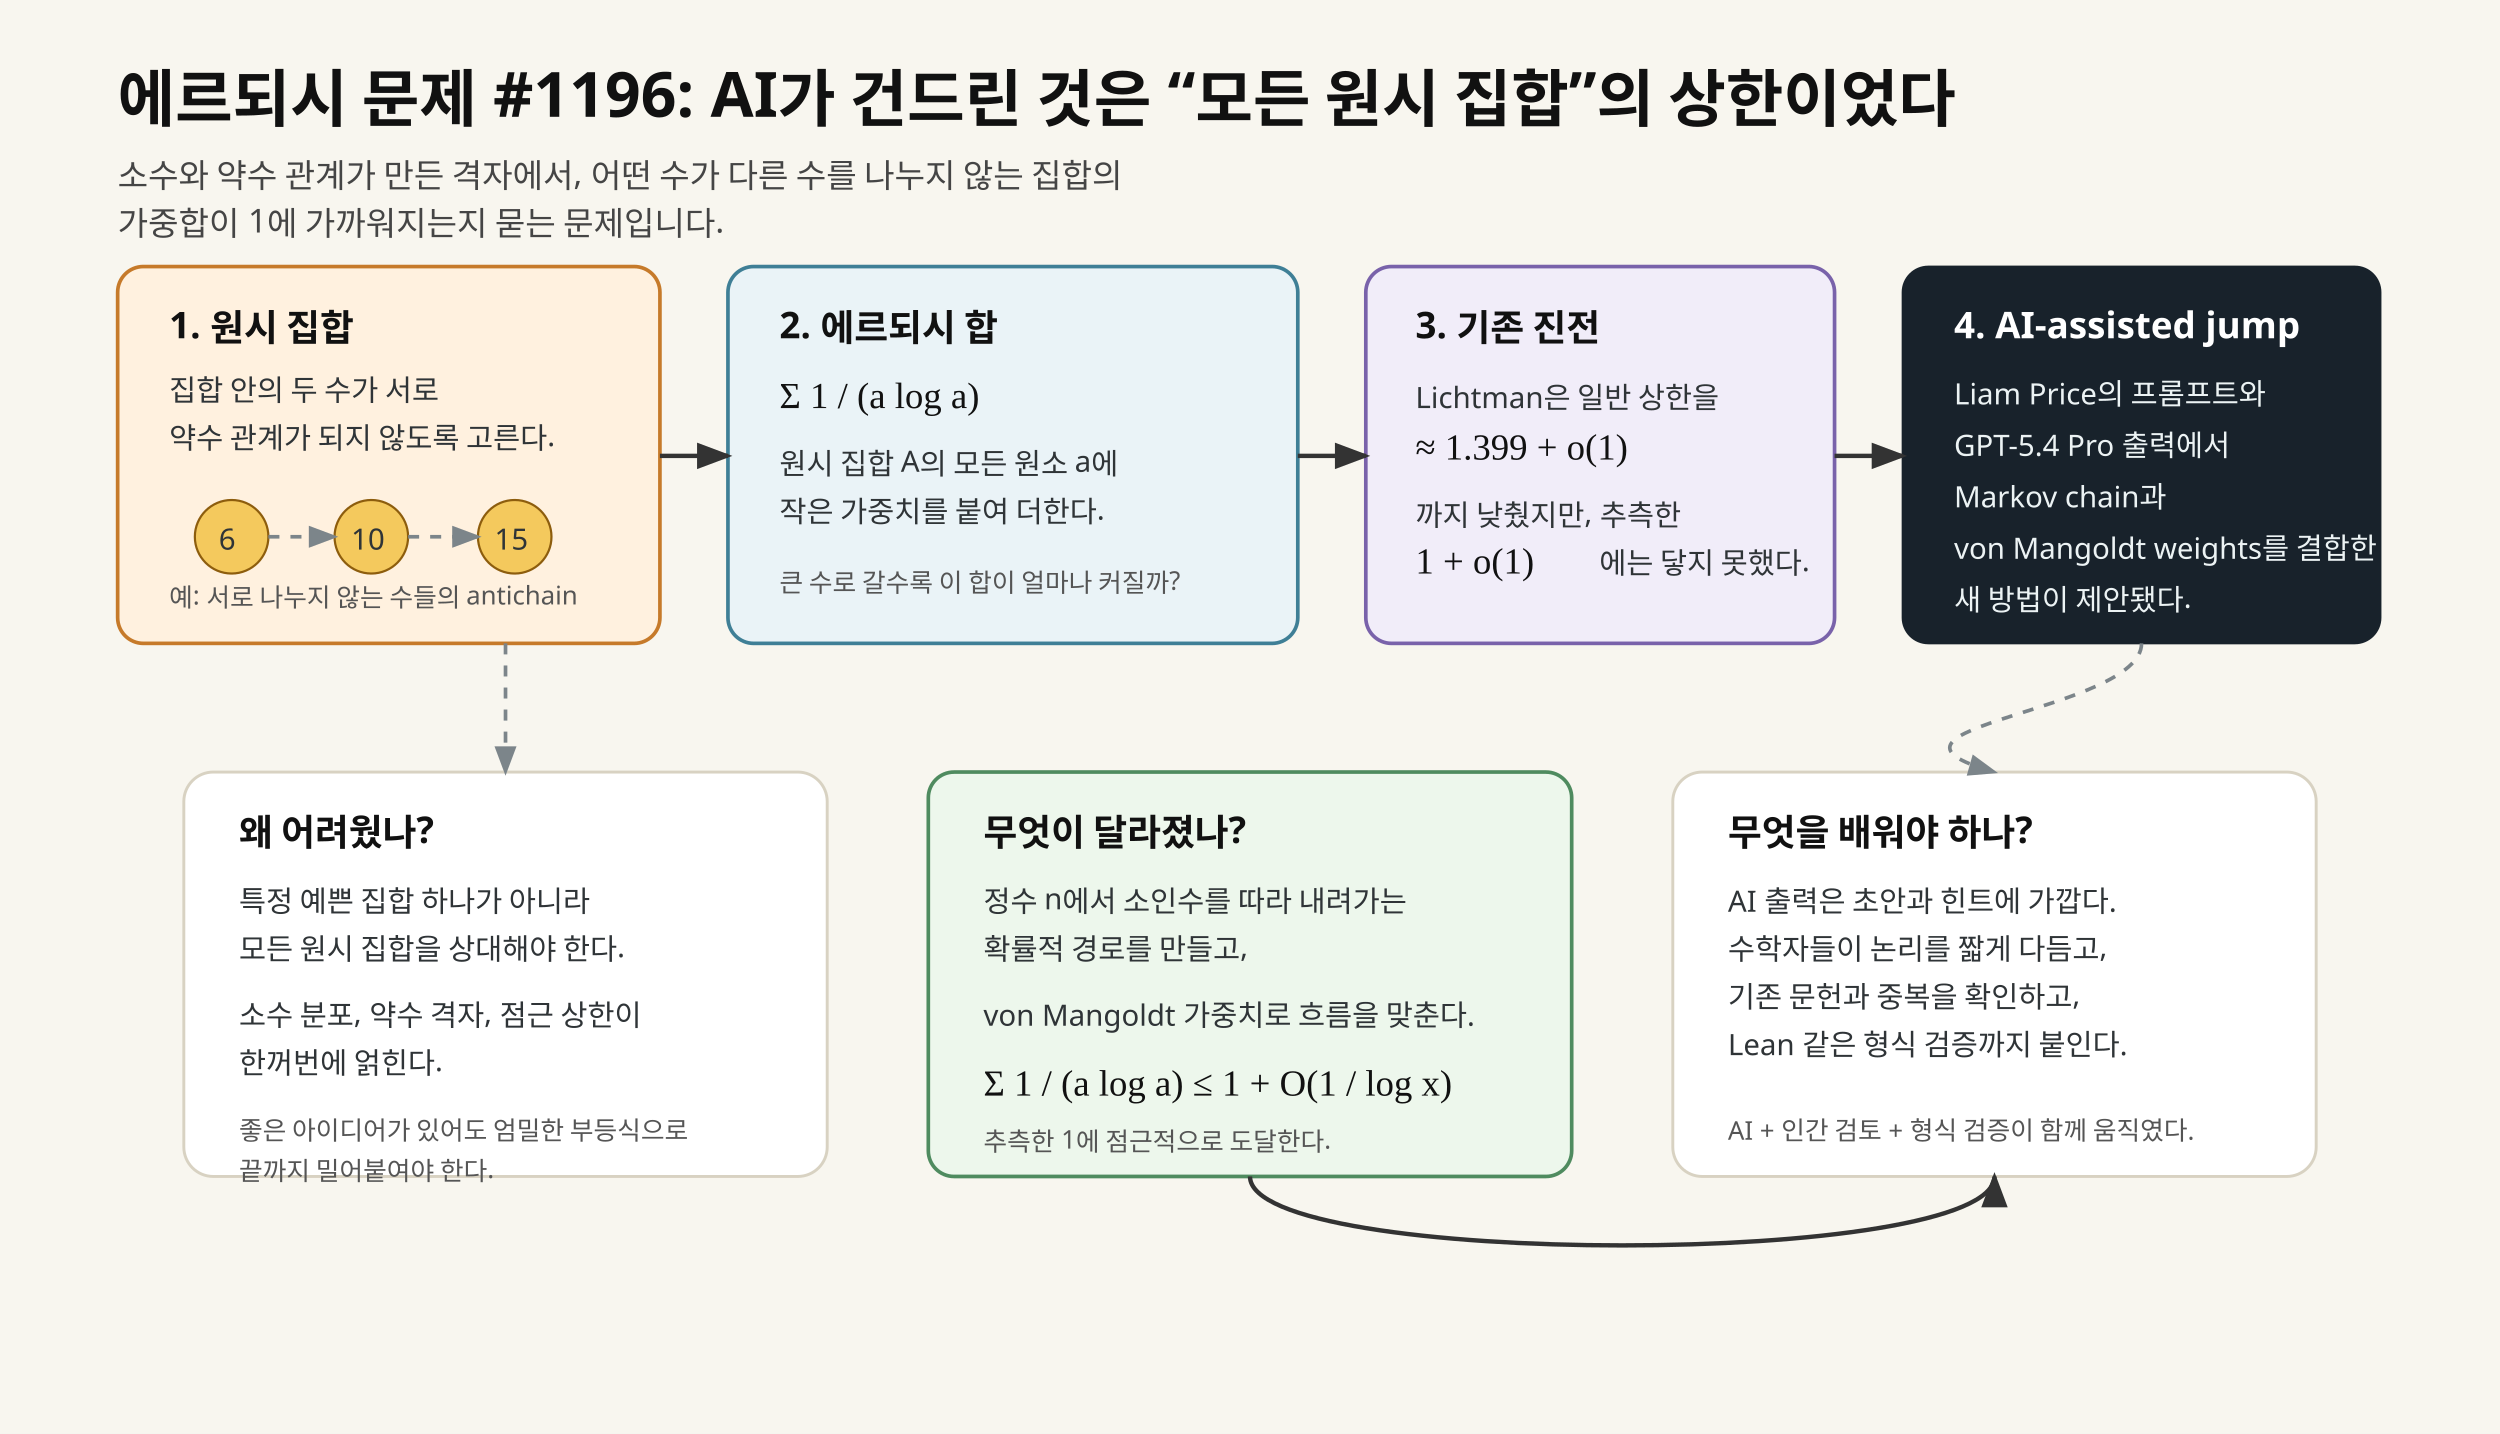
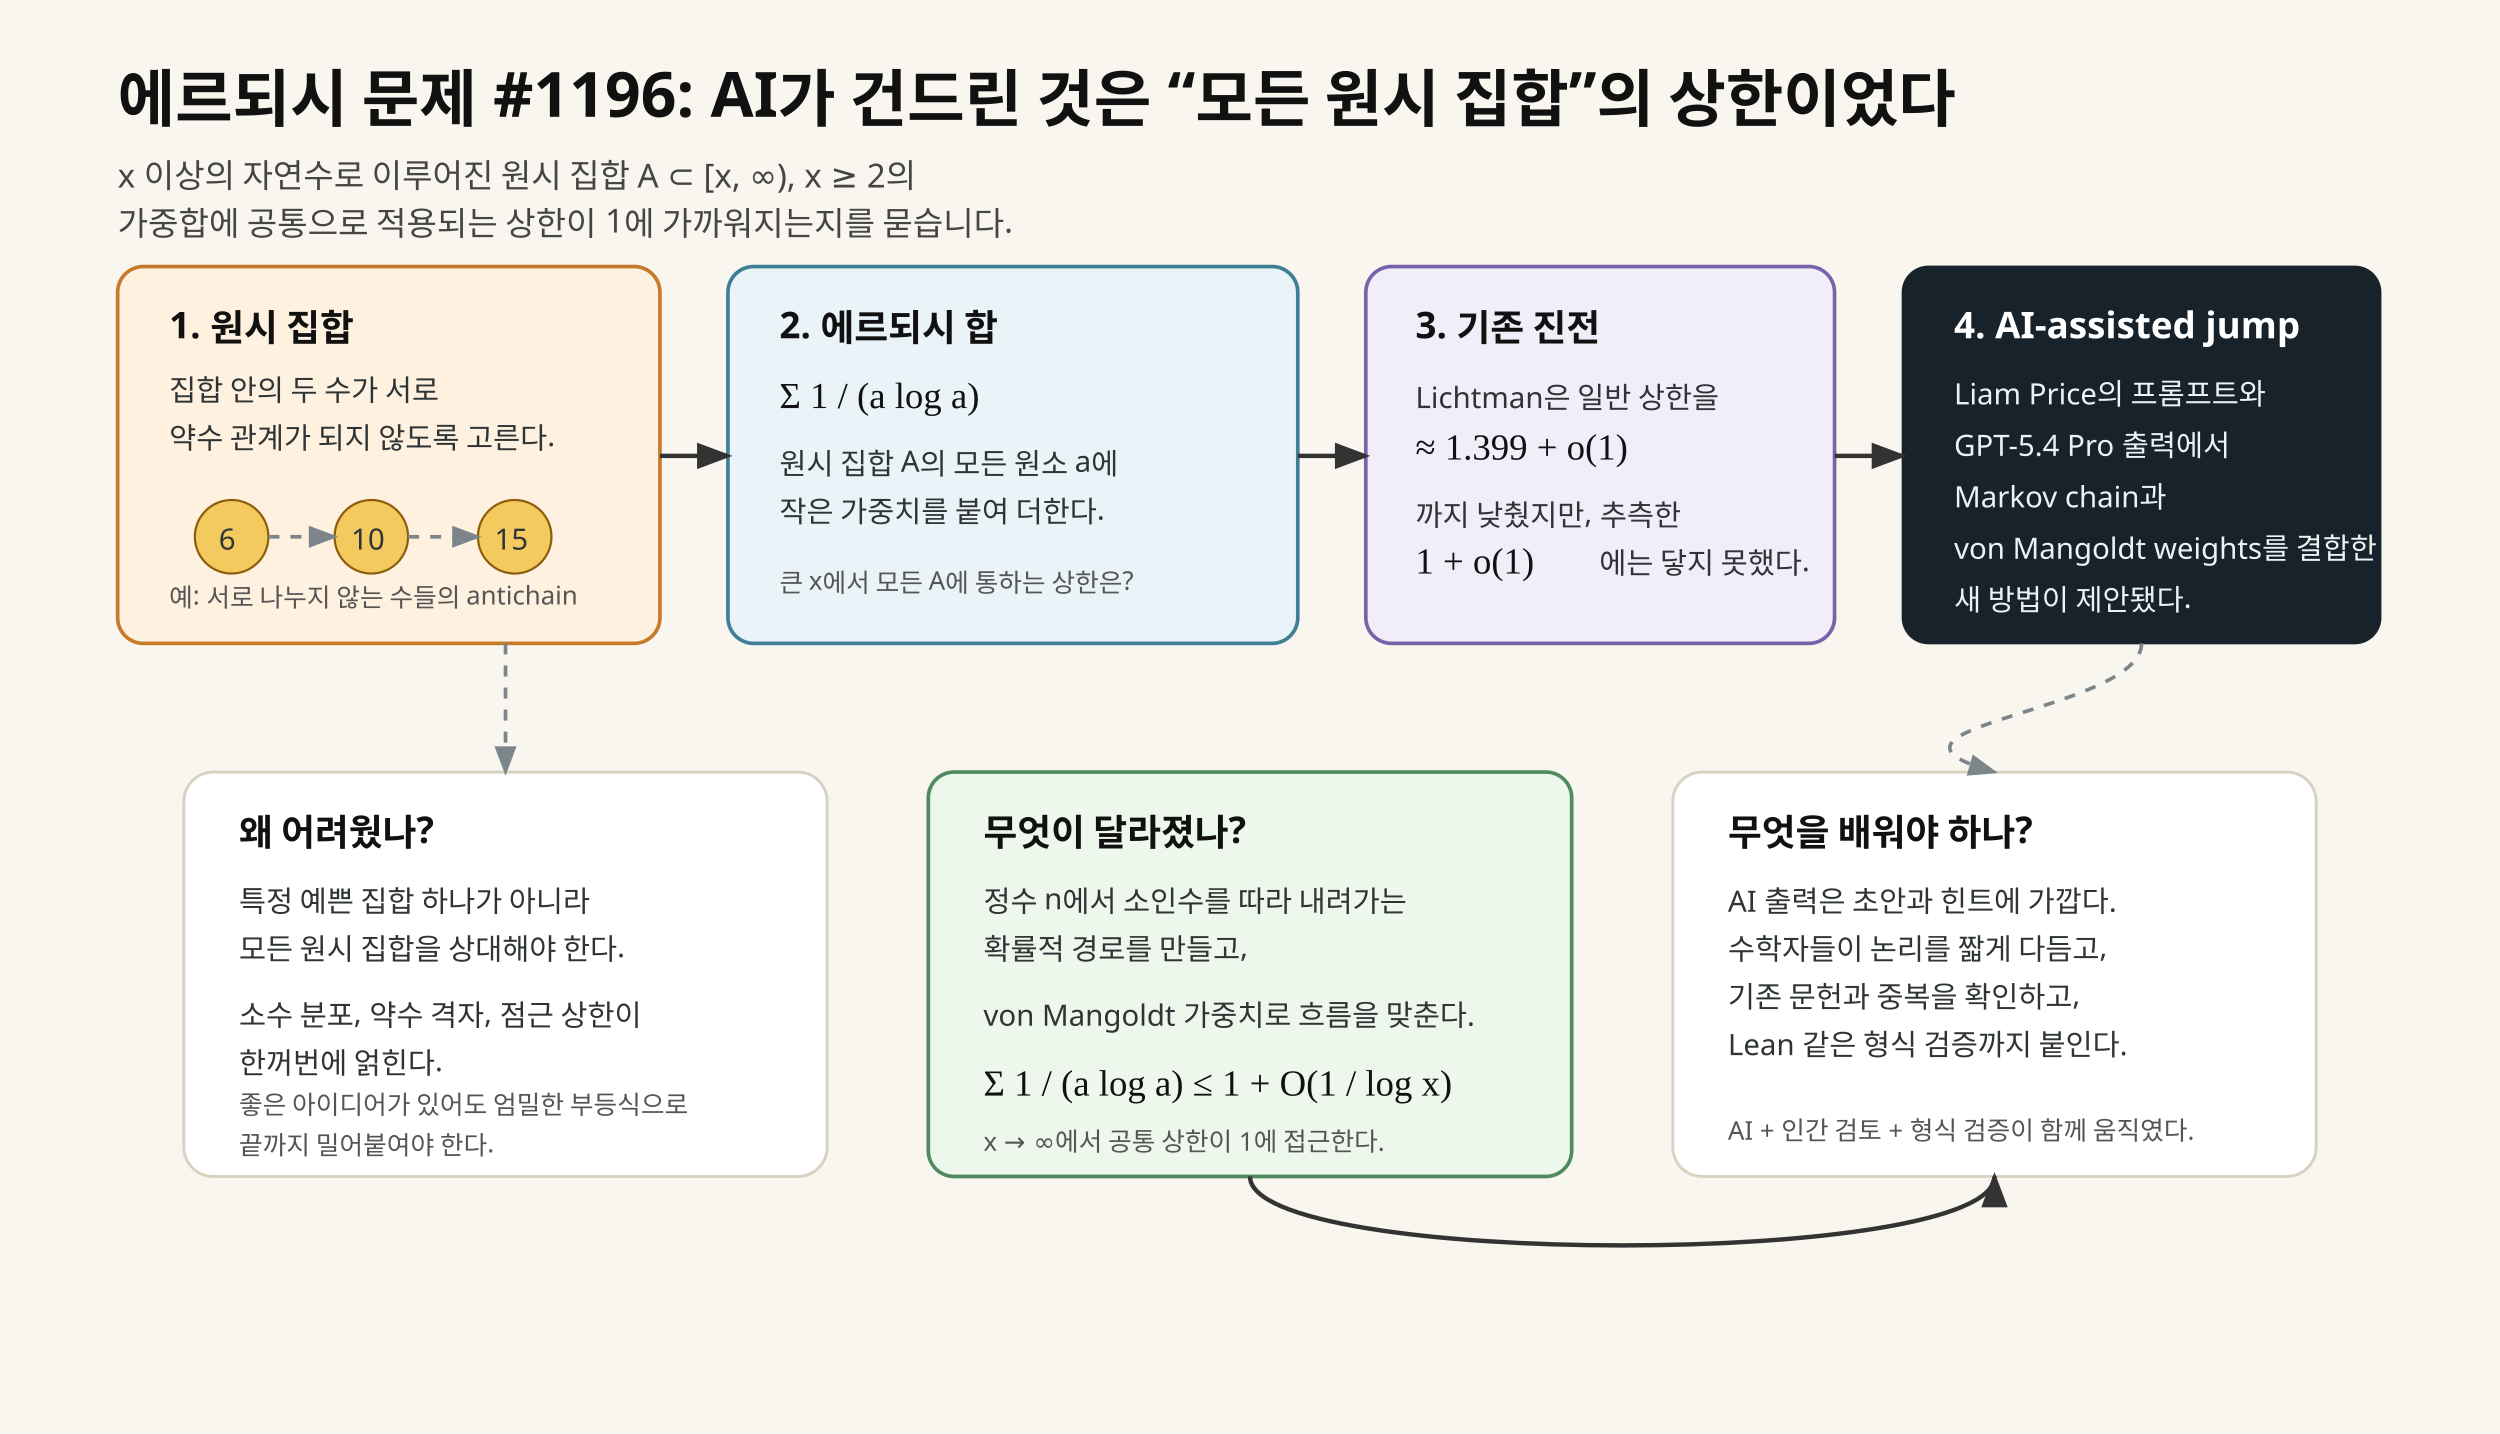
<svg xmlns="http://www.w3.org/2000/svg" width="1360" height="780" viewBox="0 0 1360 780" role="img" aria-labelledby="title desc">
  <defs>
    <style>
      .bg { fill: #f8f6ef; }
      .title { font: 700 34px "Segoe UI", "Malgun Gothic", sans-serif; fill: #111; }
      .sub { font: 400 18px "Segoe UI", "Malgun Gothic", sans-serif; fill: #454545; }
      .panel { fill: #ffffff; stroke: #d8d2c2; stroke-width: 1.6; rx: 16; }
      .warm { fill: #fff1df; stroke: #c67a2a; stroke-width: 2; rx: 14; }
      .cool { fill: #eaf3f7; stroke: #3f7f96; stroke-width: 2; rx: 14; }
      .green { fill: #edf7ec; stroke: #4f8b5f; stroke-width: 2; rx: 14; }
      .violet { fill: #f1edf9; stroke: #7962aa; stroke-width: 2; rx: 14; }
      .dark { fill: #18222b; stroke: #18222b; rx: 14; }
      .label { font: 700 20px "Segoe UI", "Malgun Gothic", sans-serif; fill: #111; }
      .body { font: 400 16px "Segoe UI", "Malgun Gothic", sans-serif; fill: #2f3437; }
      .small { font: 400 14px "Segoe UI", "Malgun Gothic", sans-serif; fill: #555; }
      .math { font: 500 20px "Cambria Math", "Times New Roman", serif; fill: #111; }
      .mathwhite { font: 500 20px "Cambria Math", "Times New Roman", serif; fill: #fff; }
      .whitelabel { font: 700 20px "Segoe UI", "Malgun Gothic", sans-serif; fill: #fff; }
      .whitebody { font: 400 16px "Segoe UI", "Malgun Gothic", sans-serif; fill: #ecf3f4; }
      .node { fill: #fefefe; stroke: #333; stroke-width: 1.4; }
      .prime { fill: #f4c95d; stroke: #8d5d0d; stroke-width: 1.2; }
      .arrow { stroke: #333; stroke-width: 2.4; fill: none; marker-end: url(#arrowhead); }
      .soft { stroke: #7c858a; stroke-width: 2; fill: none; stroke-dasharray: 6 6; marker-end: url(#arrowhead-soft); }
    </style>
    <marker id="arrowhead" markerWidth="10" markerHeight="10" refX="7" refY="3" orient="auto" markerUnits="strokeWidth">
      <path d="M0,0 L0,6 L8,3 z" fill="#333" />
    </marker>
    <marker id="arrowhead-soft" markerWidth="10" markerHeight="10" refX="7" refY="3" orient="auto" markerUnits="strokeWidth">
      <path d="M0,0 L0,6 L8,3 z" fill="#7c858a" />
    </marker>
  </defs>
  <rect class="bg" width="1360" height="780" />
  <text x="64" y="66" class="title">에르되시 문제 #1196: AI가 건드린 것은 “모든 원시 집합”의 상한이었다</text>
-   <text x="64" y="102" class="sub">소수와 약수 관계가 만든 격자에서, 어떤 수가 다른 수를 나누지 않는 집합의</text>
-   <text x="64" y="128" class="sub">가중합이 1에 가까워지는지 묻는 문제입니다.</text>
+   <text x="64" y="102" class="sub">x 이상의 자연수로 이루어진 원시 집합 A ⊂ [x, ∞), x ≥ 2의</text>
+   <text x="64" y="128" class="sub">가중합에 공통으로 적용되는 상한이 1에 가까워지는지를 묻습니다.</text>
  <rect x="64" y="145" width="295" height="205" class="warm" />
  <text x="92" y="184" class="label">1. 원시 집합</text>
  <text x="92" y="218" class="body">집합 안의 두 수가 서로</text>
  <text x="92" y="244" class="body">약수 관계가 되지 않도록 고른다.</text>
  <circle cx="126" cy="292" r="20" class="prime" />
  <text x="119" y="299" class="body">6</text>
  <circle cx="202" cy="292" r="20" class="prime" />
  <text x="191" y="299" class="body">10</text>
  <circle cx="280" cy="292" r="20" class="prime" />
  <text x="269" y="299" class="body">15</text>
  <line x1="146" y1="292" x2="182" y2="292" class="soft" />
  <line x1="222" y1="292" x2="260" y2="292" class="soft" />
  <text x="92" y="330" class="small">예: 서로 나누지 않는 수들의 antichain</text>
  <rect x="396" y="145" width="310" height="205" class="cool" />
  <text x="424" y="184" class="label">2. 에르되시 합</text>
  <text x="424" y="222" class="math">Σ 1 / (a log a)</text>
  <text x="424" y="258" class="body">원시 집합 A의 모든 원소 a에</text>
  <text x="424" y="284" class="body">작은 가중치를 붙여 더한다.</text>
-   <text x="424" y="322" class="small">큰 수로 갈수록 이 합이 얼마나 커질까?</text>
+   <text x="424" y="322" class="small">큰 x에서 모든 A에 통하는 상한은?</text>
  <rect x="743" y="145" width="255" height="205" class="violet" />
  <text x="770" y="184" class="label">3. 기존 진전</text>
  <text x="770" y="222" class="body">Lichtman은 일반 상한을</text>
  <text x="770" y="250" class="math">≈ 1.399 + o(1)</text>
  <text x="770" y="286" class="body">까지 낮췄지만, 추측한</text>
  <text x="770" y="312" class="math">1 + o(1)</text>
  <text x="870" y="312" class="body">에는 닿지 못했다.</text>
  <rect x="1035" y="145" width="260" height="205" class="dark" />
  <text x="1063" y="184" class="whitelabel">4. AI-assisted jump</text>
  <text x="1063" y="220" class="whitebody">Liam Price의 프롬프트와</text>
  <text x="1063" y="248" class="whitebody">GPT-5.4 Pro 출력에서</text>
  <text x="1063" y="276" class="whitebody">Markov chain과</text>
  <text x="1063" y="304" class="whitebody">von Mangoldt weights를 결합한</text>
  <text x="1063" y="332" class="whitebody">새 방법이 제안됐다.</text>
  <line x1="359" y1="248" x2="396" y2="248" class="arrow" />
  <line x1="706" y1="248" x2="743" y2="248" class="arrow" />
  <line x1="998" y1="248" x2="1035" y2="248" class="arrow" />
  <rect x="100" y="420" width="350" height="220" class="panel" />
  <text x="130" y="460" class="label">왜 어려웠나?</text>
  <text x="130" y="496" class="body">특정 예쁜 집합 하나가 아니라</text>
  <text x="130" y="522" class="body">모든 원시 집합을 상대해야 한다.</text>
  <text x="130" y="558" class="body">소수 분포, 약수 격자, 점근 상한이</text>
  <text x="130" y="584" class="body">한꺼번에 얽힌다.</text>
-   <text x="130" y="620" class="small">좋은 아이디어가 있어도 엄밀한 부등식으로</text>
-   <text x="130" y="642" class="small">끝까지 밀어붙여야 한다.</text>
+   <text x="130" y="606" class="small">좋은 아이디어가 있어도 엄밀한 부등식으로</text>
+   <text x="130" y="628" class="small">끝까지 밀어붙여야 한다.</text>
  <rect x="505" y="420" width="350" height="220" class="green" />
  <text x="535" y="460" class="label">무엇이 달라졌나?</text>
  <text x="535" y="496" class="body">정수 n에서 소인수를 따라 내려가는</text>
  <text x="535" y="522" class="body">확률적 경로를 만들고,</text>
  <text x="535" y="558" class="body">von Mangoldt 가중치로 흐름을 맞춘다.</text>
  <text x="535" y="596" class="math">Σ 1 / (a log a) ≤ 1 + O(1 / log x)</text>
-   <text x="535" y="626" class="small">추측한 1에 점근적으로 도달한다.</text>
+   <text x="535" y="626" class="small">x → ∞에서 공통 상한이 1에 접근한다.</text>
  <rect x="910" y="420" width="350" height="220" class="panel" />
  <text x="940" y="460" class="label">무엇을 배워야 하나?</text>
  <text x="940" y="496" class="body">AI 출력은 초안과 힌트에 가깝다.</text>
  <text x="940" y="522" class="body">수학자들이 논리를 짧게 다듬고,</text>
  <text x="940" y="548" class="body">기존 문헌과 중복을 확인하고,</text>
  <text x="940" y="574" class="body">Lean 같은 형식 검증까지 붙인다.</text>
  <text x="940" y="620" class="small">AI + 인간 검토 + 형식 검증이 함께 움직였다.</text>
  <path d="M275 350 C275 390 275 400 275 420" class="soft" />
  <path d="M1165 350 C1165 387 1000 396 1085 420" class="soft" />
  <path d="M680 640 C680 690 1085 690 1085 640" class="arrow" />
</svg>
